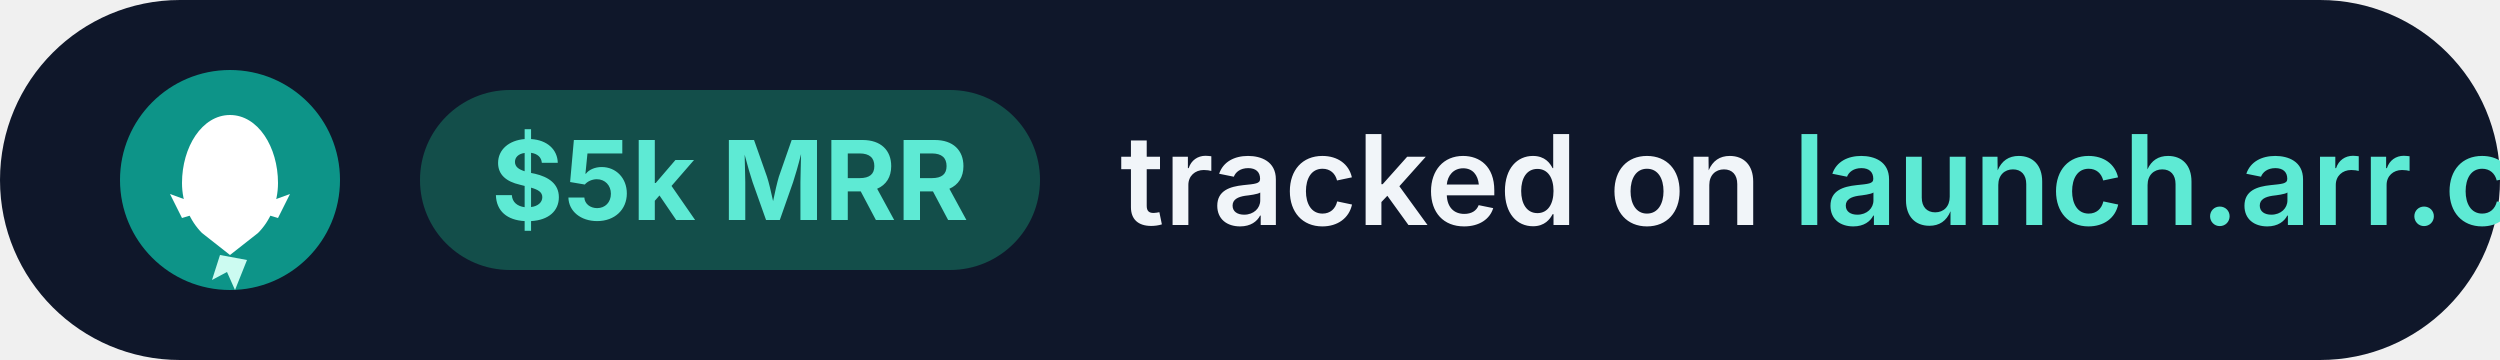
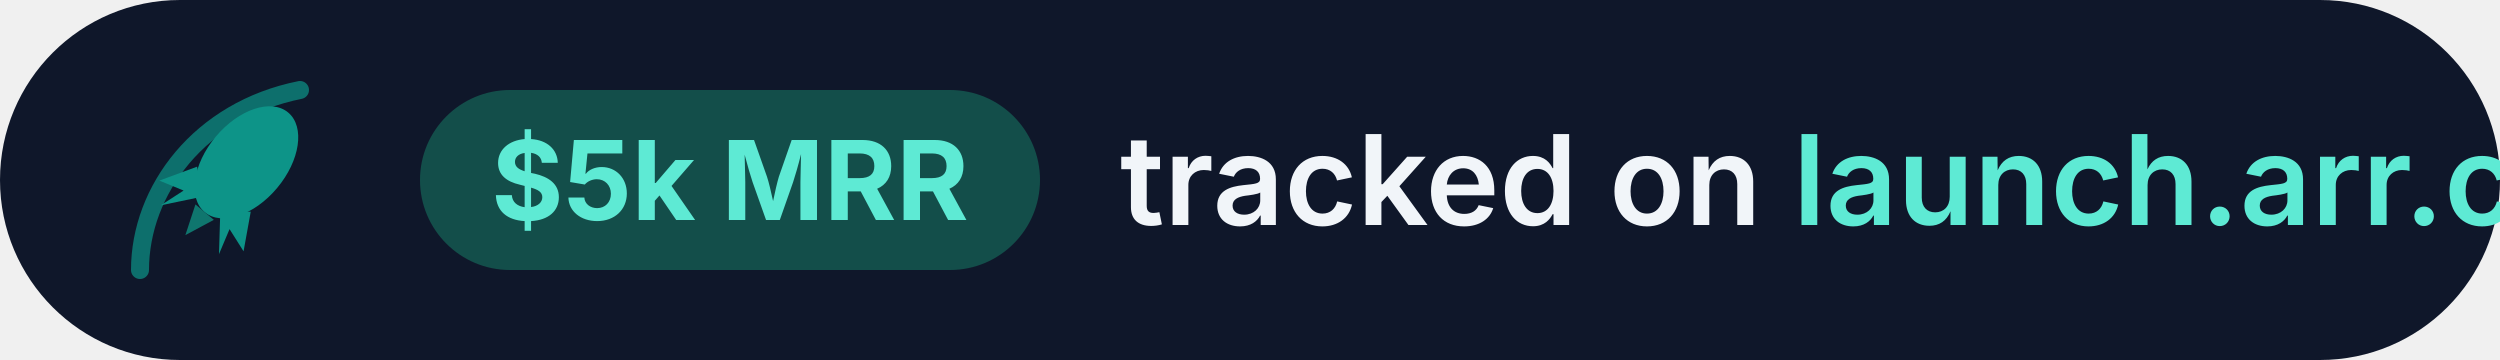
<svg xmlns="http://www.w3.org/2000/svg" width="250" height="36" viewBox="0 0 250 36">
  <rect width="250" height="36" rx="18" fill="#0f172a" />
  <g transform="translate(12,7)">
-     <ellipse cx="11" cy="11" rx="11" ry="11" fill="#0d9488" />
-     <path d="M11 4.5c2.8 0 4.8 3.2 4.8 6.8 0 2-0.8 3.8-2 5L11 18.5l-2.8-2.2c-1.2-1.2-2-3-2-5 0-3.6 2-6.8 4.8-6.8z" fill="#fff" />
-     <path d="M7.2 13.2L5 12.4l1.2 2.4 2-.6zM14.8 13.2l2.2-.8-1.2 2.4-2-.6z" fill="#fff" />
-     <path d="M10 18.5l-.8 2.5 1.5-.8.8 1.8 1.2-3z" fill="#ccfbf1" />
+     <path d="M2 20 C 2 12, 8 4, 18 2" stroke="#0d9488" stroke-width="1.8" fill="none" stroke-linecap="round" opacity="0.7" />
+     <g transform="translate(4,2) rotate(40 8 8)">
+       <ellipse cx="8" cy="7" rx="4" ry="6.5" fill="#0d9488" />
+       <path d="M4.5 10.5 L2.5 14 L5 13.2 L4.2 15.8 L6.8 12.5 Z" fill="#0d9488" />
+       <path d="M11.5 10.5 L13.5 14 L11 13.2 L11.8 15.8 L9.2 12.5 Z" fill="#0d9488" />
+       <path d="M6.8 13.5 L8 16.5 L9.2 13.5 Z" fill="#0f766e" />
+     </g>
  </g>
  <rect x="42" y="9" width="62" height="18" rx="9" fill="#134e4a" />
  <text x="73" y="22" text-anchor="middle" font-family="Inter,-apple-system,'Segoe UI',Roboto,sans-serif" font-size="11" font-weight="700" fill="#5eead4">$5k MRR</text>
  <text x="112" y="22.5" font-family="Inter,-apple-system,'Segoe UI',Roboto,sans-serif" font-size="12.5" font-weight="600" fill="#f1f5f9">tracked on <tspan fill="#5eead4">launch.arr.club</tspan>
  </text>
</svg>
